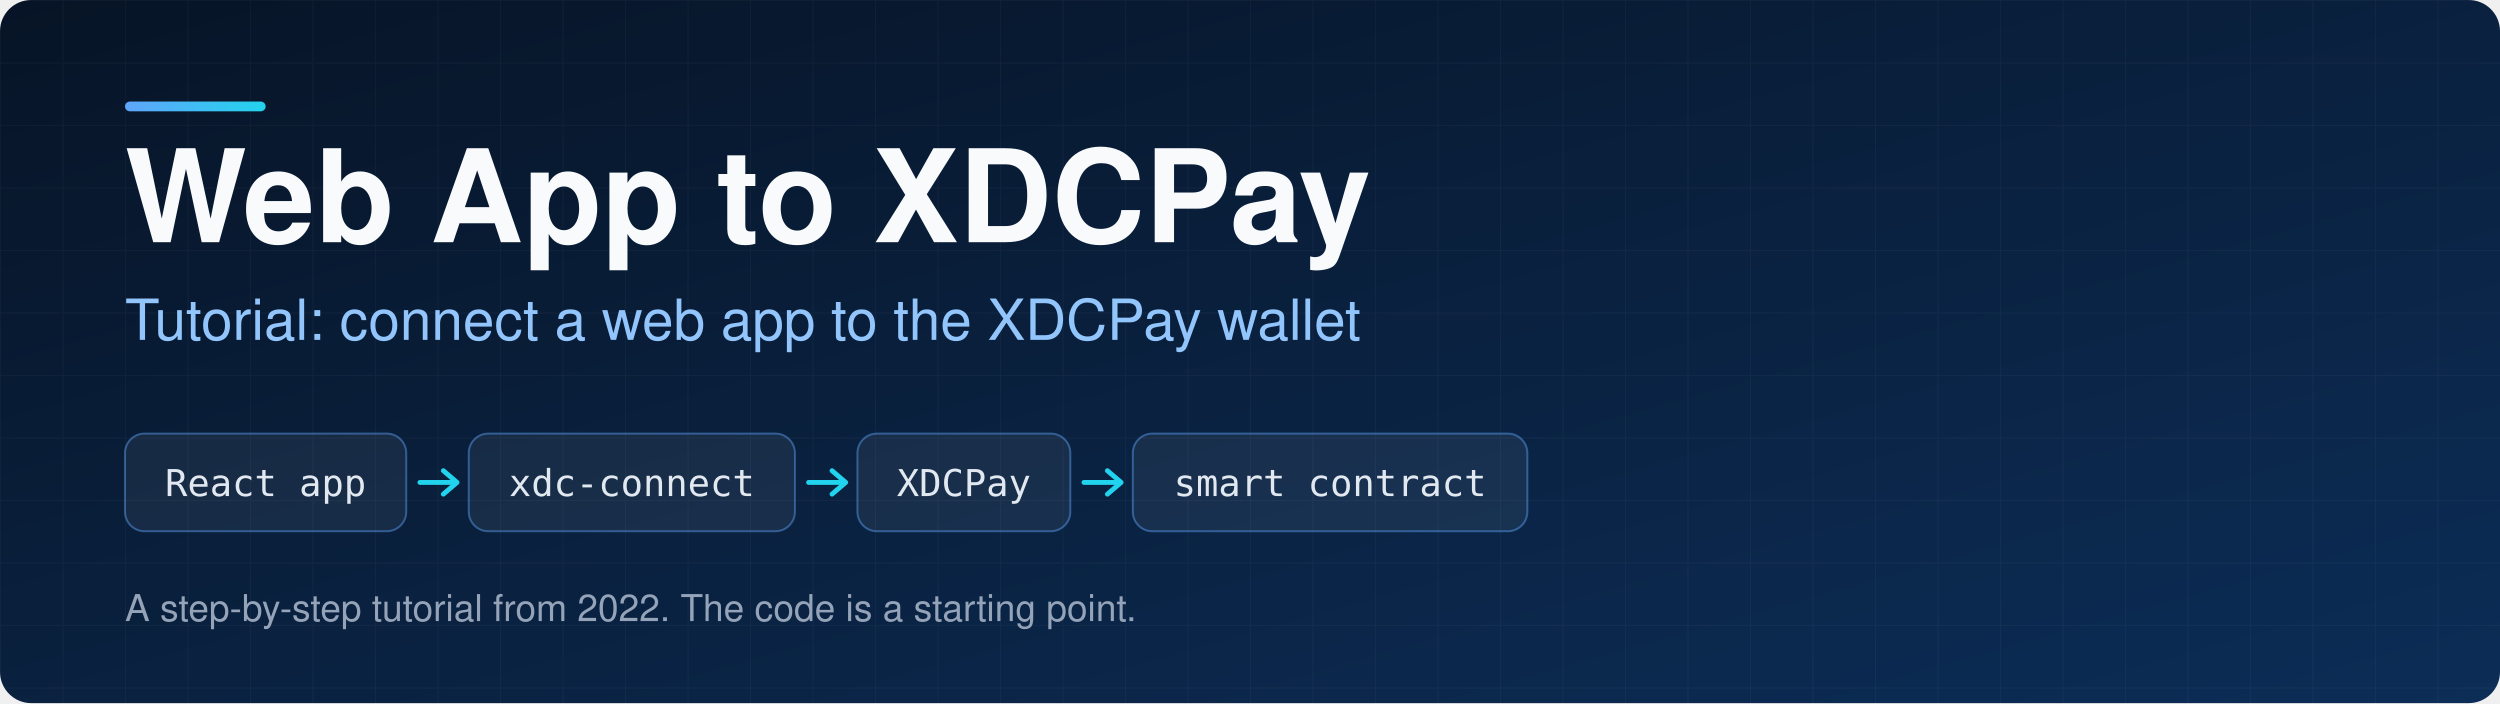
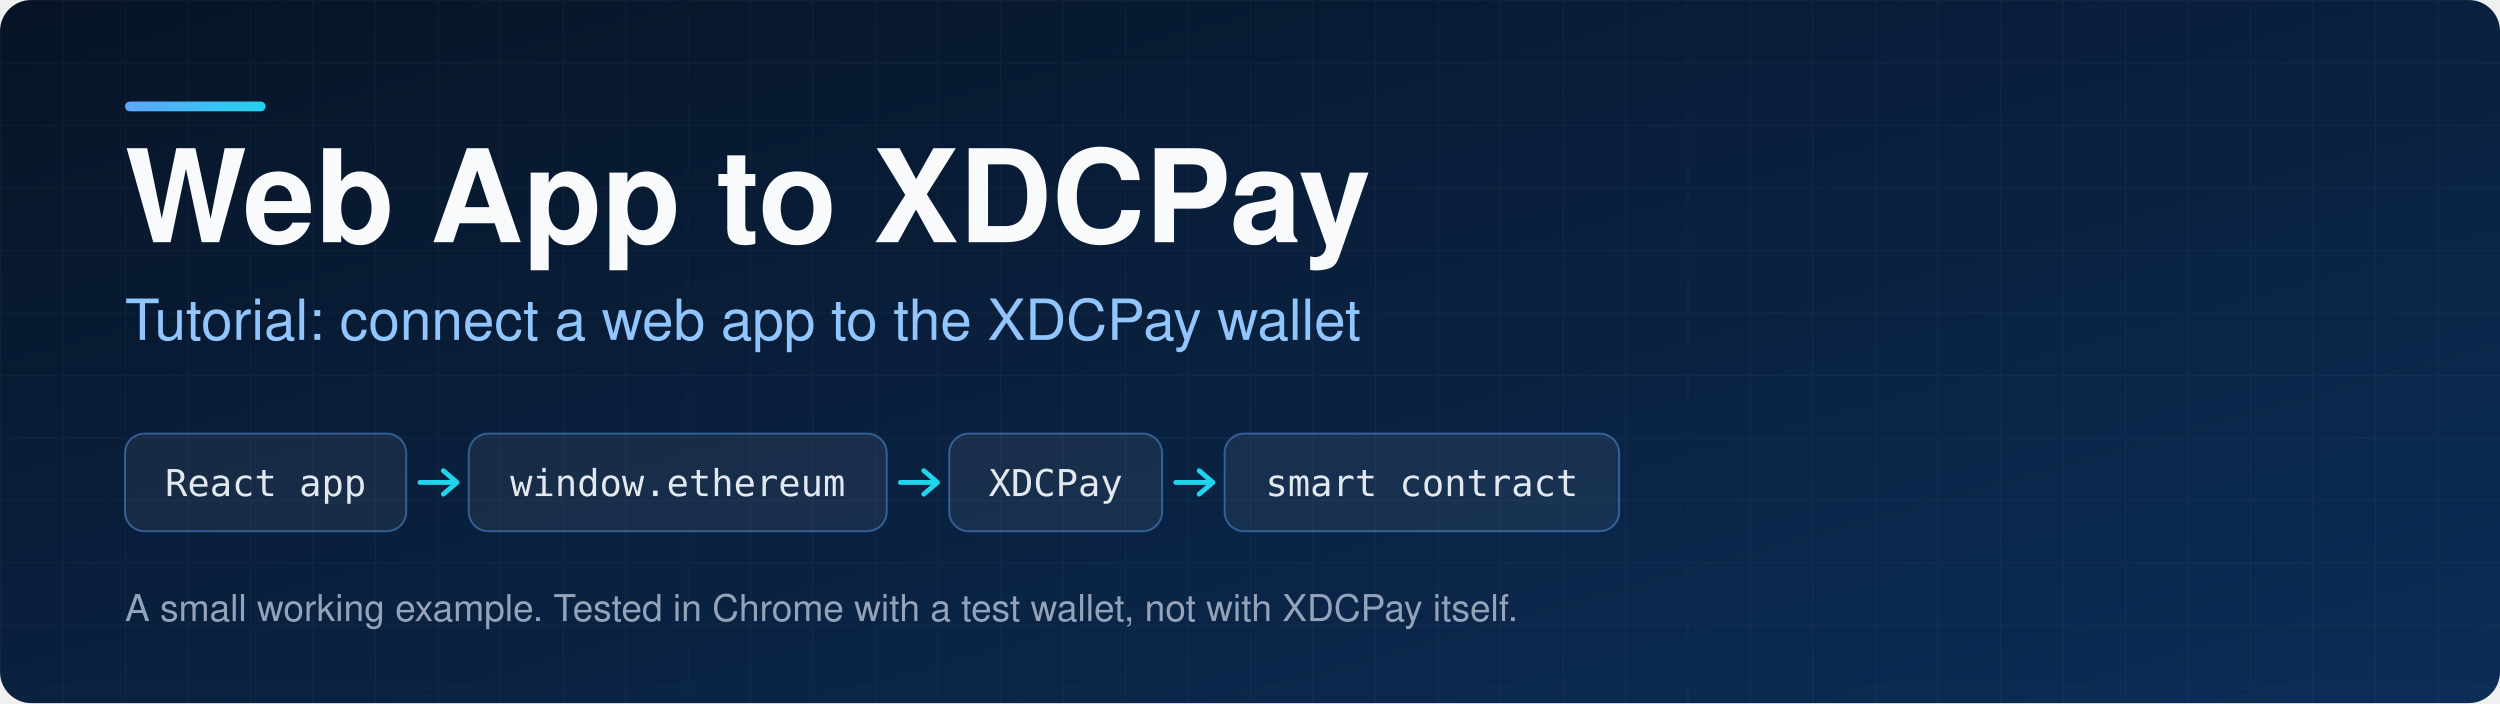
<svg xmlns="http://www.w3.org/2000/svg" viewBox="0 0 1280 360" width="1280" height="360" role="img" aria-label="Web App to XDCPay: Tutorial: connect a web app to the XDCPay wallet">
  <defs>
    <linearGradient id="bg" x1="0" y1="0" x2="1" y2="1">
      <stop offset="0" stop-color="#071426" />
      <stop offset="1" stop-color="#0c2d57" />
    </linearGradient>
    <linearGradient id="accent" x1="0" y1="0" x2="1" y2="0">
      <stop offset="0" stop-color="#60a5fa" />
      <stop offset="1" stop-color="#22d3ee" />
    </linearGradient>
    <pattern id="grid" width="32" height="32" patternUnits="userSpaceOnUse">
      <path d="M32 0H0V32" fill="none" stroke="#ffffff" stroke-opacity=".035" />
    </pattern>
  </defs>
  <rect width="1280" height="360" rx="16" fill="url(#bg)" />
  <rect width="1280" height="360" rx="16" fill="url(#grid)" />
  <rect x="64" y="52" width="72" height="5" rx="2.5" fill="url(#accent)" />
  <text x="64" y="124" font-family="ui-sans-serif, -apple-system, BlinkMacSystemFont, &quot;Segoe UI&quot;, Helvetica, Arial, sans-serif" font-size="66" font-weight="750" fill="#f8fafc">Web App to XDCPay</text>
  <text x="64" y="174" font-family="ui-sans-serif, -apple-system, BlinkMacSystemFont, &quot;Segoe UI&quot;, Helvetica, Arial, sans-serif" font-size="29" font-weight="500" fill="#93c5fd">Tutorial: connect a web app to the XDCPay wallet</text>
  <rect x="64" y="222" width="144" height="50" rx="10" fill="#ffffff" fill-opacity=".06" stroke="#60a5fa" stroke-opacity=".45" />
  <text x="136.0" y="254" text-anchor="middle" font-family="ui-monospace, SFMono-Regular, Menlo, Consolas, monospace" font-size="19" fill="#e2e8f0">React app</text>
  <path d="M215 247H233" stroke="#22d3ee" stroke-width="2.5" stroke-linecap="round" />
  <path d="M227 241l7 6-7 6" fill="none" stroke="#22d3ee" stroke-width="2.5" stroke-linecap="round" stroke-linejoin="round" />
-   <rect x="240" y="222" width="167" height="50" rx="10" fill="#ffffff" fill-opacity=".06" stroke="#60a5fa" stroke-opacity=".45" />
-   <text x="323.5" y="254" text-anchor="middle" font-family="ui-monospace, SFMono-Regular, Menlo, Consolas, monospace" font-size="19" fill="#e2e8f0">xdc-connect</text>
-   <path d="M414 247H432" stroke="#22d3ee" stroke-width="2.5" stroke-linecap="round" />
-   <path d="M426 241l7 6-7 6" fill="none" stroke="#22d3ee" stroke-width="2.5" stroke-linecap="round" stroke-linejoin="round" />
-   <rect x="439" y="222" width="109" height="50" rx="10" fill="#ffffff" fill-opacity=".06" stroke="#60a5fa" stroke-opacity=".45" />
-   <text x="493.5" y="254" text-anchor="middle" font-family="ui-monospace, SFMono-Regular, Menlo, Consolas, monospace" font-size="19" fill="#e2e8f0">XDCPay</text>
-   <path d="M555 247H573" stroke="#22d3ee" stroke-width="2.5" stroke-linecap="round" />
-   <path d="M567 241l7 6-7 6" fill="none" stroke="#22d3ee" stroke-width="2.5" stroke-linecap="round" stroke-linejoin="round" />
-   <rect x="580" y="222" width="202" height="50" rx="10" fill="#ffffff" fill-opacity=".06" stroke="#60a5fa" stroke-opacity=".45" />
-   <text x="681.0" y="254" text-anchor="middle" font-family="ui-monospace, SFMono-Regular, Menlo, Consolas, monospace" font-size="19" fill="#e2e8f0">smart contract</text>
-   <text x="64" y="318" font-family="ui-sans-serif, -apple-system, BlinkMacSystemFont, &quot;Segoe UI&quot;, Helvetica, Arial, sans-serif" font-size="19" fill="#94a3b8">A step-by-step tutorial from 2022. The code is a starting point.</text>
+   <rect x="240" y="222" width="214" height="50" rx="10" fill="#ffffff" fill-opacity=".06" stroke="#60a5fa" stroke-opacity=".45" />
+   <text x="347.0" y="254" text-anchor="middle" font-family="ui-monospace, SFMono-Regular, Menlo, Consolas, monospace" font-size="19" fill="#e2e8f0">window.ethereum</text>
+   <path d="M461 247H479" stroke="#22d3ee" stroke-width="2.5" stroke-linecap="round" />
+   <path d="M473 241l7 6-7 6" fill="none" stroke="#22d3ee" stroke-width="2.5" stroke-linecap="round" stroke-linejoin="round" />
+   <rect x="486" y="222" width="109" height="50" rx="10" fill="#ffffff" fill-opacity=".06" stroke="#60a5fa" stroke-opacity=".45" />
+   <text x="540.5" y="254" text-anchor="middle" font-family="ui-monospace, SFMono-Regular, Menlo, Consolas, monospace" font-size="19" fill="#e2e8f0">XDCPay</text>
+   <path d="M602 247H620" stroke="#22d3ee" stroke-width="2.5" stroke-linecap="round" />
+   <path d="M614 241l7 6-7 6" fill="none" stroke="#22d3ee" stroke-width="2.5" stroke-linecap="round" stroke-linejoin="round" />
+   <rect x="627" y="222" width="202" height="50" rx="10" fill="#ffffff" fill-opacity=".06" stroke="#60a5fa" stroke-opacity=".45" />
+   <text x="728.0" y="254" text-anchor="middle" font-family="ui-monospace, SFMono-Regular, Menlo, Consolas, monospace" font-size="19" fill="#e2e8f0">smart contract</text>
+   <text x="64" y="318" font-family="ui-sans-serif, -apple-system, BlinkMacSystemFont, &quot;Segoe UI&quot;, Helvetica, Arial, sans-serif" font-size="19" fill="#94a3b8">A small working example. Tested in Chrome with a test wallet, not with XDCPay itself.</text>
</svg>
